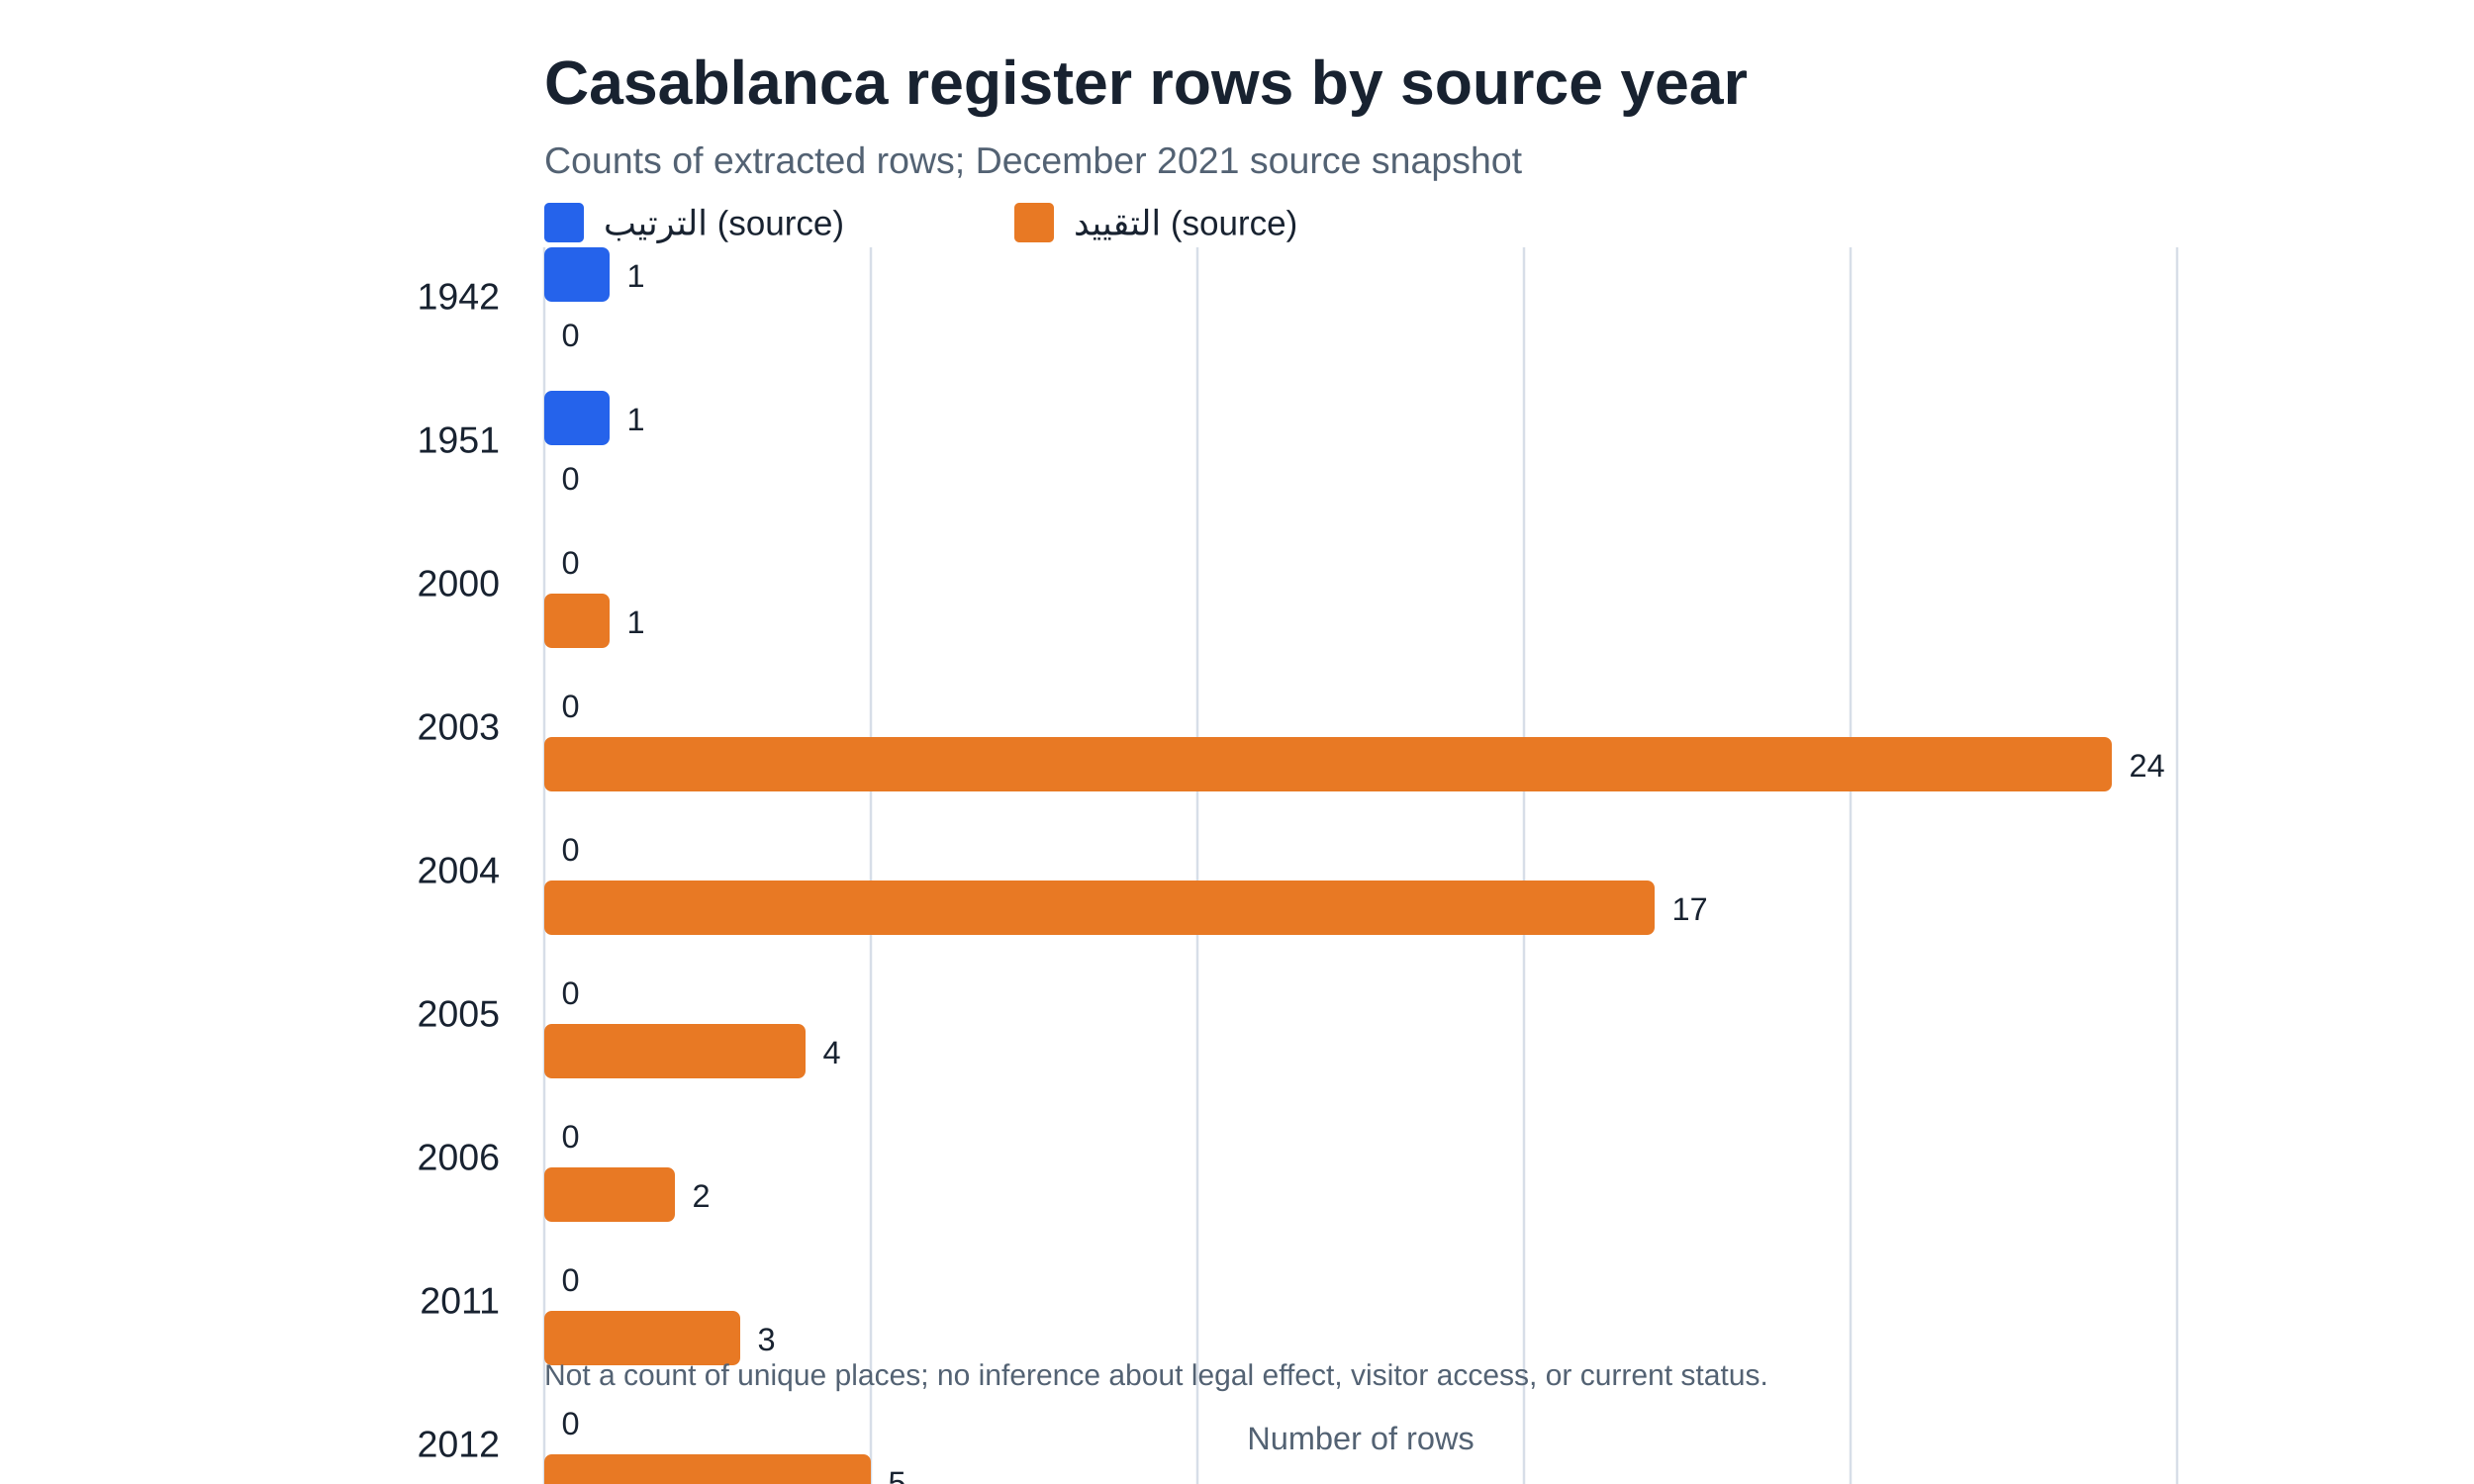
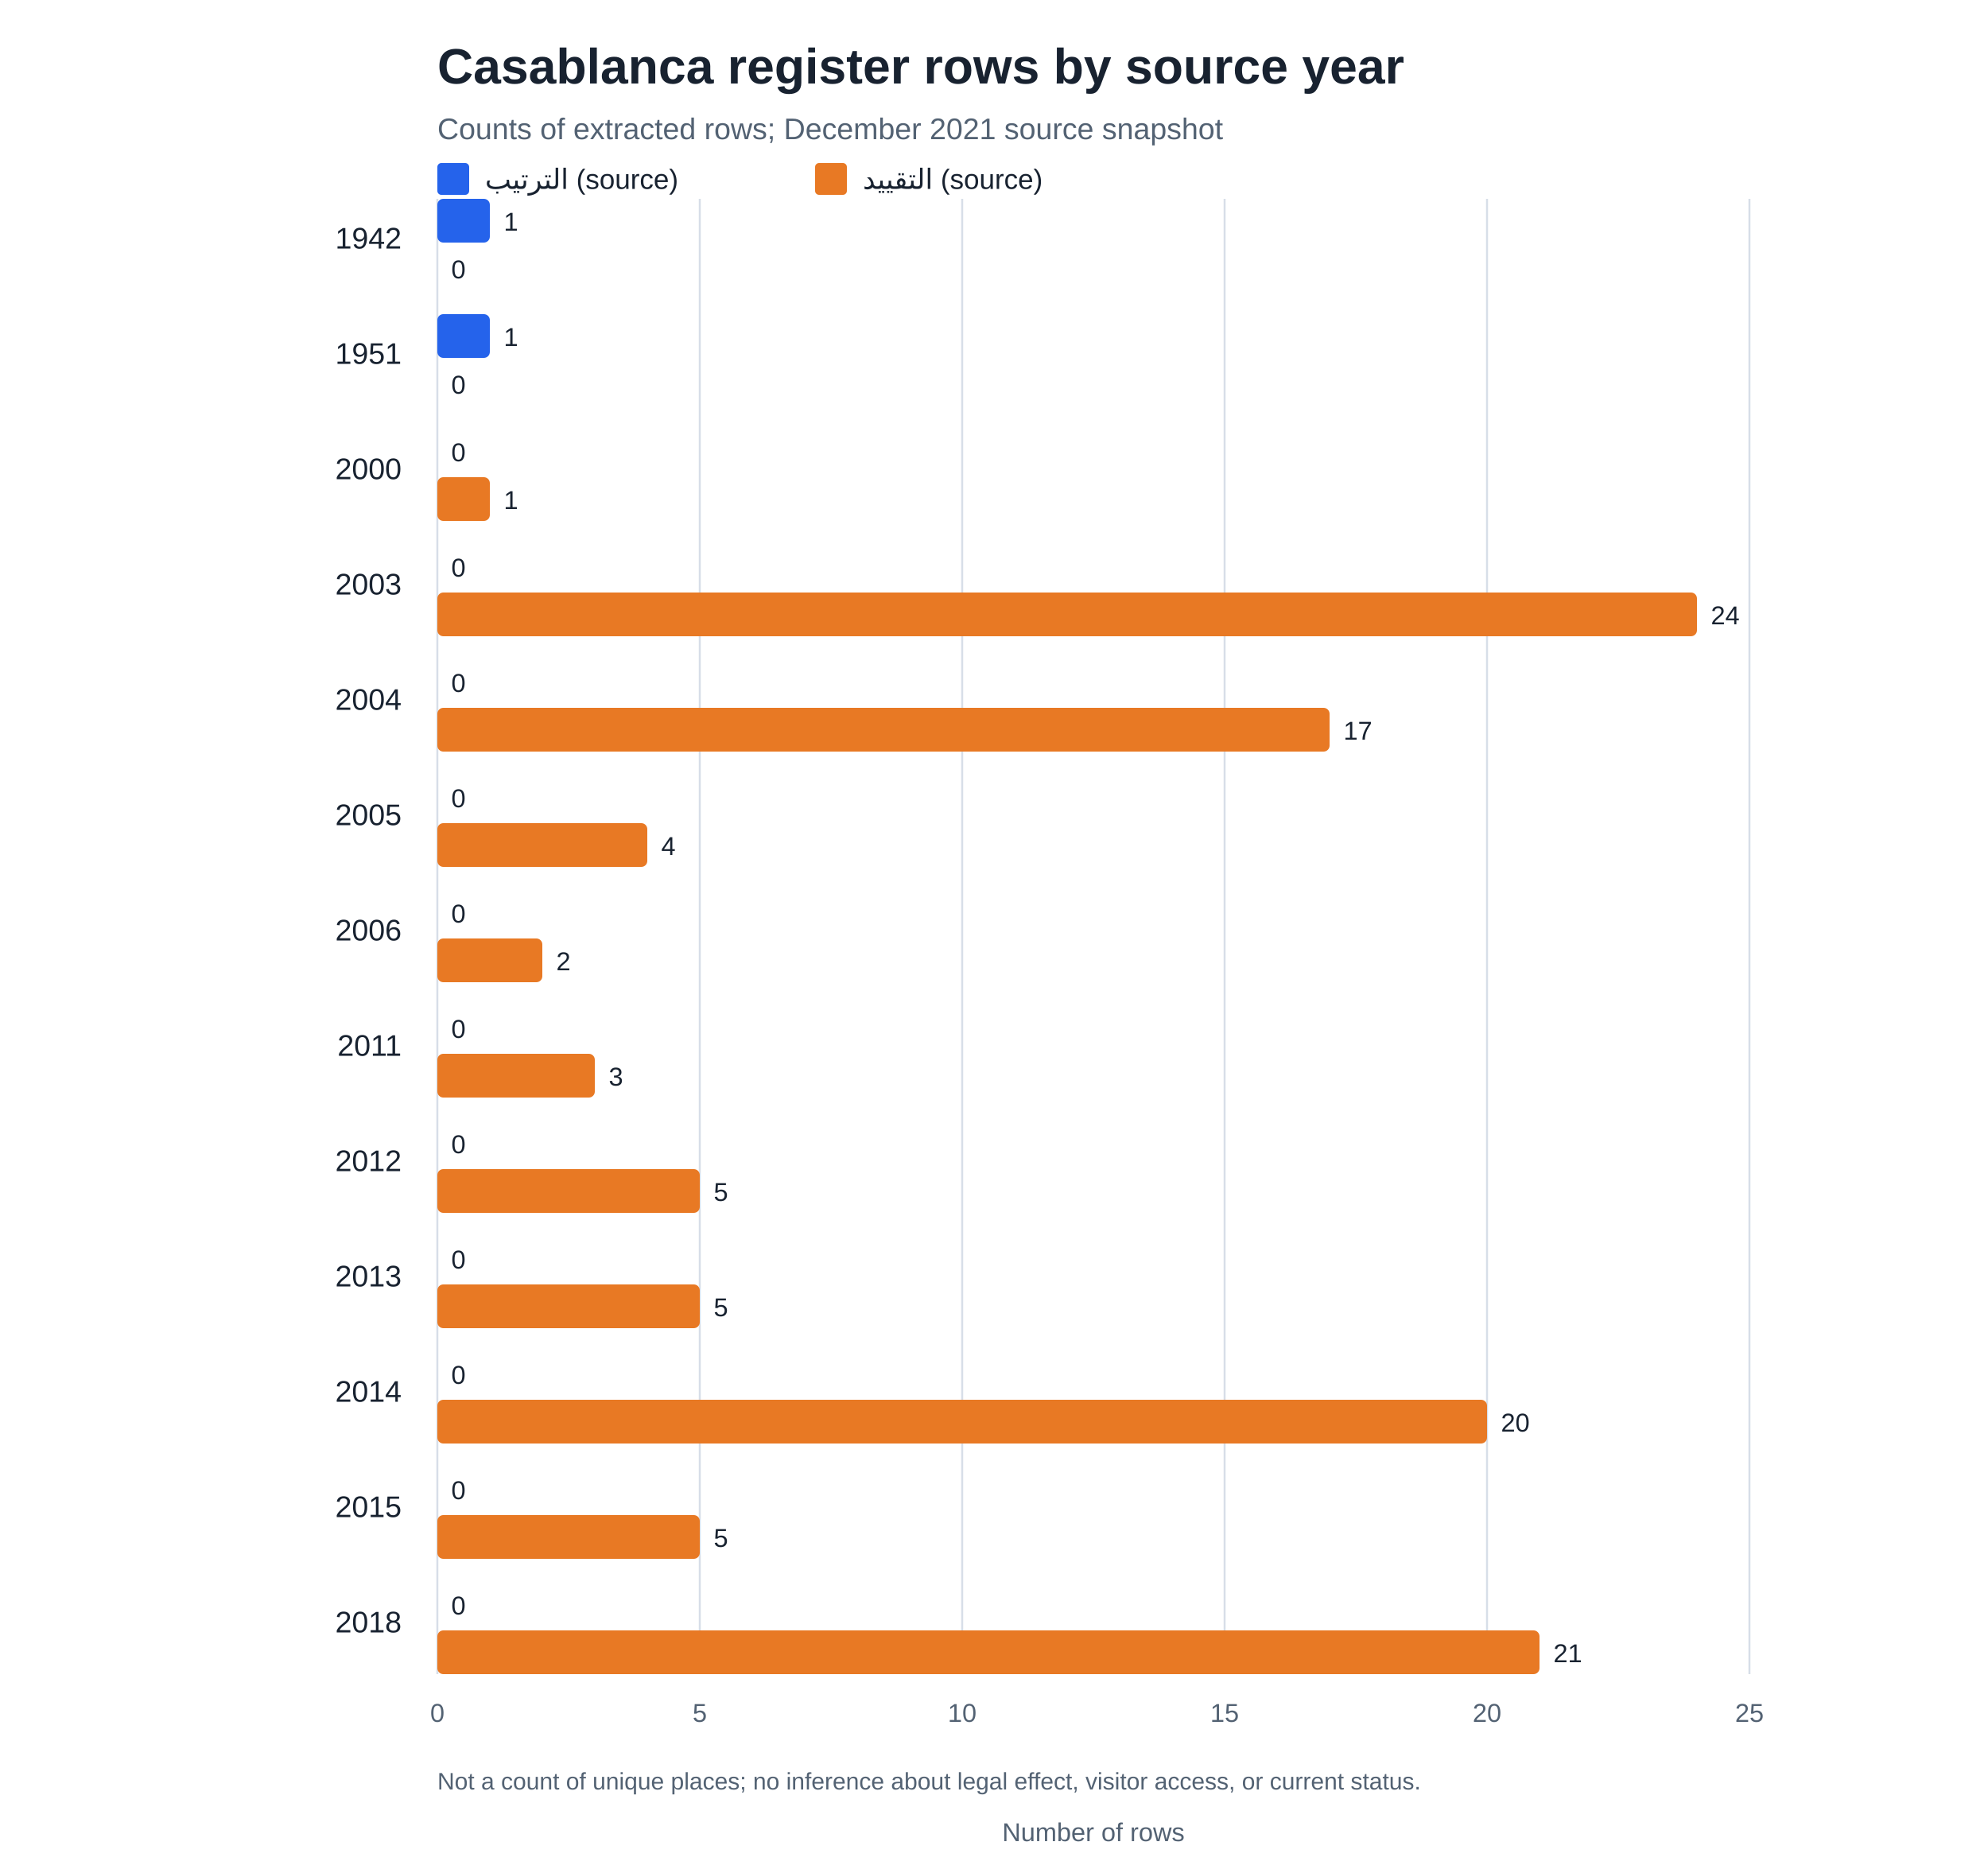
- <svg xmlns="http://www.w3.org/2000/svg" viewBox="0 0 1000 600" role="img" aria-labelledby="title desc">
+ <svg xmlns="http://www.w3.org/2000/svg" viewBox="0 0 1000 940" role="img" aria-labelledby="title desc">
  <rect width="100%" height="100%" fill="#ffffff" />
  <text x="220" y="42" font-family="Arial,sans-serif" font-size="25" font-weight="700" fill="#182230">Casablanca register rows by source year</text>
  <text x="220" y="70" font-family="Arial,sans-serif" font-size="15" fill="#536273">Counts of extracted rows; December 2021 source snapshot</text>
  <rect x="220" y="82" width="16" height="16" rx="2" fill="#2563eb" />
  <text x="244" y="95" font-family="Arial,sans-serif" font-size="14" fill="#182230">الترتيب (source)</text>
  <rect x="410" y="82" width="16" height="16" rx="2" fill="#e87924" />
  <text x="434" y="95" font-family="Arial,sans-serif" font-size="14" fill="#182230">التقييد (source)</text>
  <line x1="220.0" y1="100" x2="220.0" y2="842" stroke="#d7dee8" />
  <text x="220.0" y="866" text-anchor="middle" font-family="Arial,sans-serif" font-size="13" fill="#536273">0</text>
  <line x1="352.0" y1="100" x2="352.0" y2="842" stroke="#d7dee8" />
  <text x="352.0" y="866" text-anchor="middle" font-family="Arial,sans-serif" font-size="13" fill="#536273">5</text>
  <line x1="484.0" y1="100" x2="484.0" y2="842" stroke="#d7dee8" />
  <text x="484.0" y="866" text-anchor="middle" font-family="Arial,sans-serif" font-size="13" fill="#536273">10</text>
  <line x1="616.0" y1="100" x2="616.0" y2="842" stroke="#d7dee8" />
  <text x="616.0" y="866" text-anchor="middle" font-family="Arial,sans-serif" font-size="13" fill="#536273">15</text>
  <line x1="748.0" y1="100" x2="748.0" y2="842" stroke="#d7dee8" />
  <text x="748.0" y="866" text-anchor="middle" font-family="Arial,sans-serif" font-size="13" fill="#536273">20</text>
  <line x1="880.0" y1="100" x2="880.0" y2="842" stroke="#d7dee8" />
  <text x="880.0" y="866" text-anchor="middle" font-family="Arial,sans-serif" font-size="13" fill="#536273">25</text>
  <text x="202" y="125" text-anchor="end" font-family="Arial,sans-serif" font-size="15" fill="#182230">1942</text>
  <rect x="220" y="100" width="26.4" height="22" rx="3" fill="#2563eb" />
  <text x="253.4" y="116" font-family="Arial,sans-serif" font-size="13" fill="#182230">1</text>
  <rect x="220" y="124" width="0.0" height="22" rx="3" fill="#e87924" />
  <text x="227.0" y="140" font-family="Arial,sans-serif" font-size="13" fill="#182230">0</text>
  <text x="202" y="183" text-anchor="end" font-family="Arial,sans-serif" font-size="15" fill="#182230">1951</text>
  <rect x="220" y="158" width="26.4" height="22" rx="3" fill="#2563eb" />
  <text x="253.4" y="174" font-family="Arial,sans-serif" font-size="13" fill="#182230">1</text>
  <rect x="220" y="182" width="0.0" height="22" rx="3" fill="#e87924" />
  <text x="227.0" y="198" font-family="Arial,sans-serif" font-size="13" fill="#182230">0</text>
  <text x="202" y="241" text-anchor="end" font-family="Arial,sans-serif" font-size="15" fill="#182230">2000</text>
  <rect x="220" y="216" width="0.0" height="22" rx="3" fill="#2563eb" />
  <text x="227.0" y="232" font-family="Arial,sans-serif" font-size="13" fill="#182230">0</text>
  <rect x="220" y="240" width="26.4" height="22" rx="3" fill="#e87924" />
  <text x="253.4" y="256" font-family="Arial,sans-serif" font-size="13" fill="#182230">1</text>
  <text x="202" y="299" text-anchor="end" font-family="Arial,sans-serif" font-size="15" fill="#182230">2003</text>
  <rect x="220" y="274" width="0.0" height="22" rx="3" fill="#2563eb" />
  <text x="227.0" y="290" font-family="Arial,sans-serif" font-size="13" fill="#182230">0</text>
  <rect x="220" y="298" width="633.6" height="22" rx="3" fill="#e87924" />
  <text x="860.6" y="314" font-family="Arial,sans-serif" font-size="13" fill="#182230">24</text>
  <text x="202" y="357" text-anchor="end" font-family="Arial,sans-serif" font-size="15" fill="#182230">2004</text>
  <rect x="220" y="332" width="0.0" height="22" rx="3" fill="#2563eb" />
  <text x="227.0" y="348" font-family="Arial,sans-serif" font-size="13" fill="#182230">0</text>
  <rect x="220" y="356" width="448.8" height="22" rx="3" fill="#e87924" />
  <text x="675.8" y="372" font-family="Arial,sans-serif" font-size="13" fill="#182230">17</text>
  <text x="202" y="415" text-anchor="end" font-family="Arial,sans-serif" font-size="15" fill="#182230">2005</text>
  <rect x="220" y="390" width="0.0" height="22" rx="3" fill="#2563eb" />
  <text x="227.0" y="406" font-family="Arial,sans-serif" font-size="13" fill="#182230">0</text>
  <rect x="220" y="414" width="105.6" height="22" rx="3" fill="#e87924" />
  <text x="332.6" y="430" font-family="Arial,sans-serif" font-size="13" fill="#182230">4</text>
  <text x="202" y="473" text-anchor="end" font-family="Arial,sans-serif" font-size="15" fill="#182230">2006</text>
  <rect x="220" y="448" width="0.0" height="22" rx="3" fill="#2563eb" />
  <text x="227.0" y="464" font-family="Arial,sans-serif" font-size="13" fill="#182230">0</text>
  <rect x="220" y="472" width="52.8" height="22" rx="3" fill="#e87924" />
  <text x="279.8" y="488" font-family="Arial,sans-serif" font-size="13" fill="#182230">2</text>
  <text x="202" y="531" text-anchor="end" font-family="Arial,sans-serif" font-size="15" fill="#182230">2011</text>
  <rect x="220" y="506" width="0.0" height="22" rx="3" fill="#2563eb" />
  <text x="227.0" y="522" font-family="Arial,sans-serif" font-size="13" fill="#182230">0</text>
  <rect x="220" y="530" width="79.2" height="22" rx="3" fill="#e87924" />
  <text x="306.2" y="546" font-family="Arial,sans-serif" font-size="13" fill="#182230">3</text>
  <text x="202" y="589" text-anchor="end" font-family="Arial,sans-serif" font-size="15" fill="#182230">2012</text>
  <rect x="220" y="564" width="0.0" height="22" rx="3" fill="#2563eb" />
  <text x="227.0" y="580" font-family="Arial,sans-serif" font-size="13" fill="#182230">0</text>
  <rect x="220" y="588" width="132.0" height="22" rx="3" fill="#e87924" />
  <text x="359.0" y="604" font-family="Arial,sans-serif" font-size="13" fill="#182230">5</text>
  <text x="202" y="647" text-anchor="end" font-family="Arial,sans-serif" font-size="15" fill="#182230">2013</text>
  <rect x="220" y="622" width="0.0" height="22" rx="3" fill="#2563eb" />
  <text x="227.0" y="638" font-family="Arial,sans-serif" font-size="13" fill="#182230">0</text>
  <rect x="220" y="646" width="132.0" height="22" rx="3" fill="#e87924" />
  <text x="359.0" y="662" font-family="Arial,sans-serif" font-size="13" fill="#182230">5</text>
  <text x="202" y="705" text-anchor="end" font-family="Arial,sans-serif" font-size="15" fill="#182230">2014</text>
  <rect x="220" y="680" width="0.0" height="22" rx="3" fill="#2563eb" />
  <text x="227.0" y="696" font-family="Arial,sans-serif" font-size="13" fill="#182230">0</text>
  <rect x="220" y="704" width="528.0" height="22" rx="3" fill="#e87924" />
  <text x="755.0" y="720" font-family="Arial,sans-serif" font-size="13" fill="#182230">20</text>
  <text x="202" y="763" text-anchor="end" font-family="Arial,sans-serif" font-size="15" fill="#182230">2015</text>
  <rect x="220" y="738" width="0.0" height="22" rx="3" fill="#2563eb" />
  <text x="227.0" y="754" font-family="Arial,sans-serif" font-size="13" fill="#182230">0</text>
  <rect x="220" y="762" width="132.0" height="22" rx="3" fill="#e87924" />
  <text x="359.0" y="778" font-family="Arial,sans-serif" font-size="13" fill="#182230">5</text>
  <text x="202" y="821" text-anchor="end" font-family="Arial,sans-serif" font-size="15" fill="#182230">2018</text>
  <rect x="220" y="796" width="0.0" height="22" rx="3" fill="#2563eb" />
  <text x="227.0" y="812" font-family="Arial,sans-serif" font-size="13" fill="#182230">0</text>
  <rect x="220" y="820" width="554.4" height="22" rx="3" fill="#e87924" />
  <text x="781.4" y="836" font-family="Arial,sans-serif" font-size="13" fill="#182230">21</text>
-   <text x="550.0" y="586" text-anchor="middle" font-family="Arial,sans-serif" font-size="13" fill="#536273">Number of rows</text>
-   <text x="220" y="560" font-family="Arial,sans-serif" font-size="12" fill="#536273">Not a count of unique places; no inference about legal effect, visitor access, or current status.</text>
+   <text x="550.0" y="926" text-anchor="middle" font-family="Arial,sans-serif" font-size="13" fill="#536273">Number of rows</text>
+   <text x="220" y="900" font-family="Arial,sans-serif" font-size="12" fill="#536273">Not a count of unique places; no inference about legal effect, visitor access, or current status.</text>
</svg>
